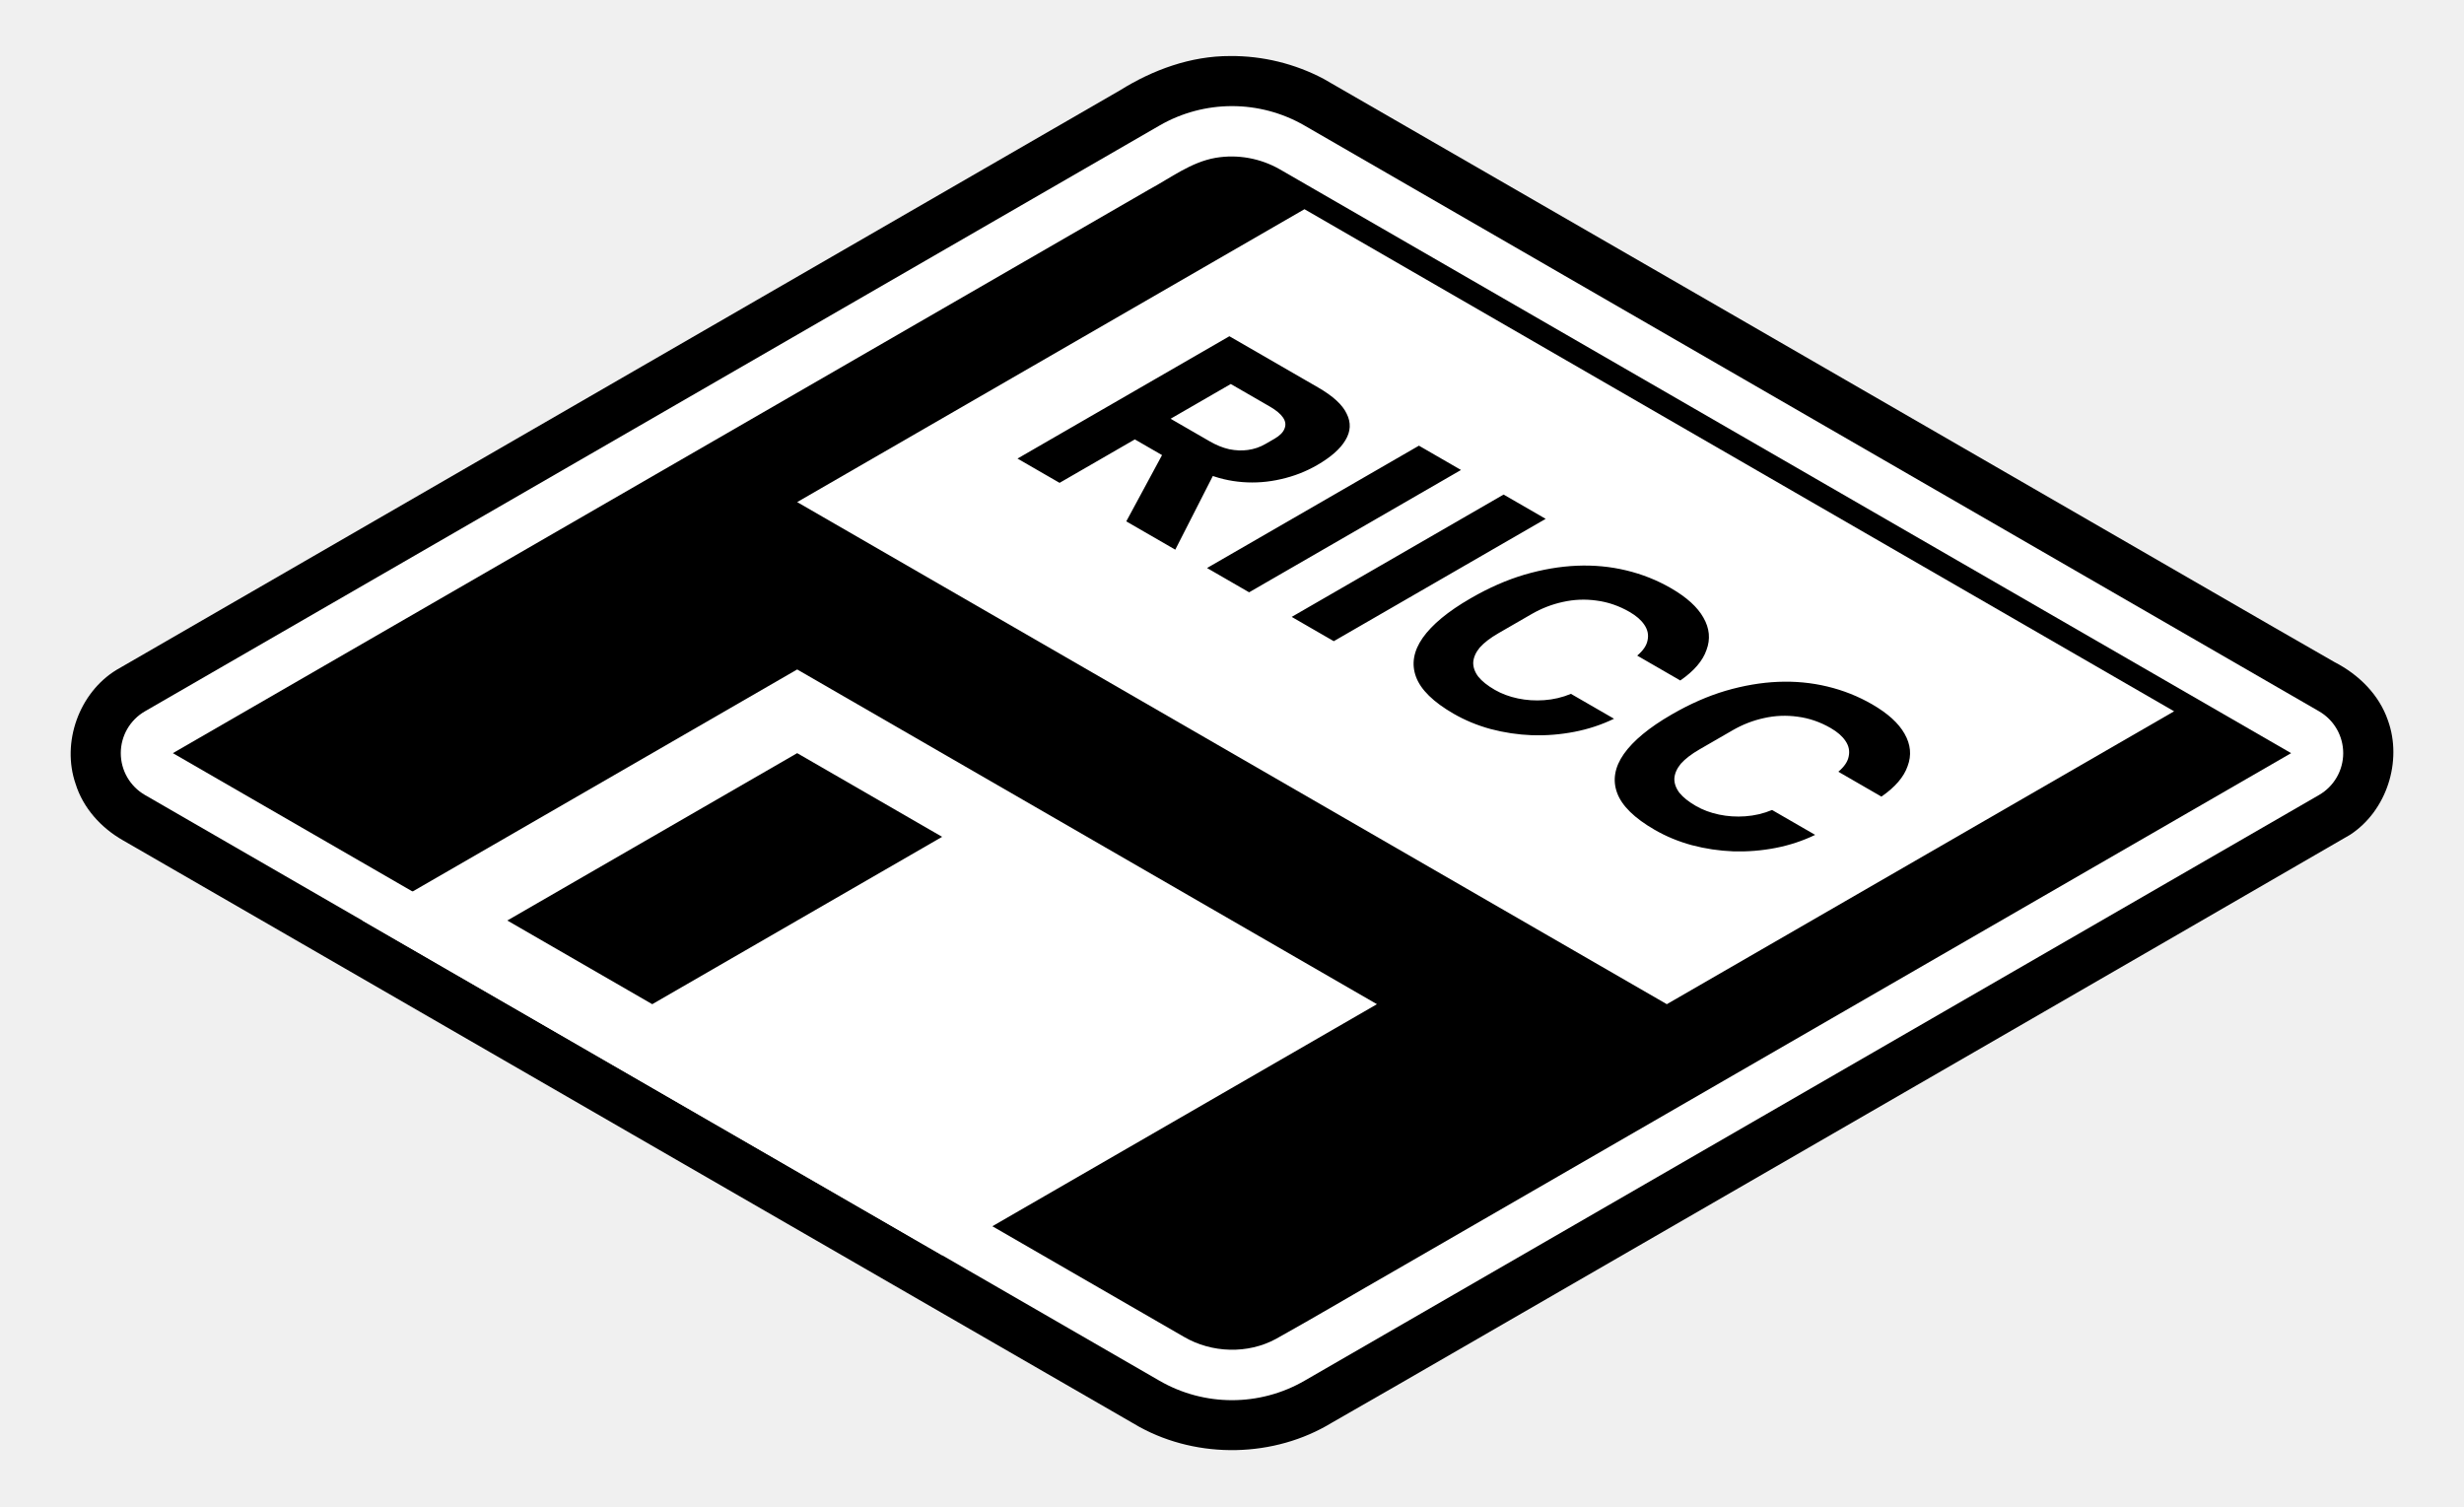
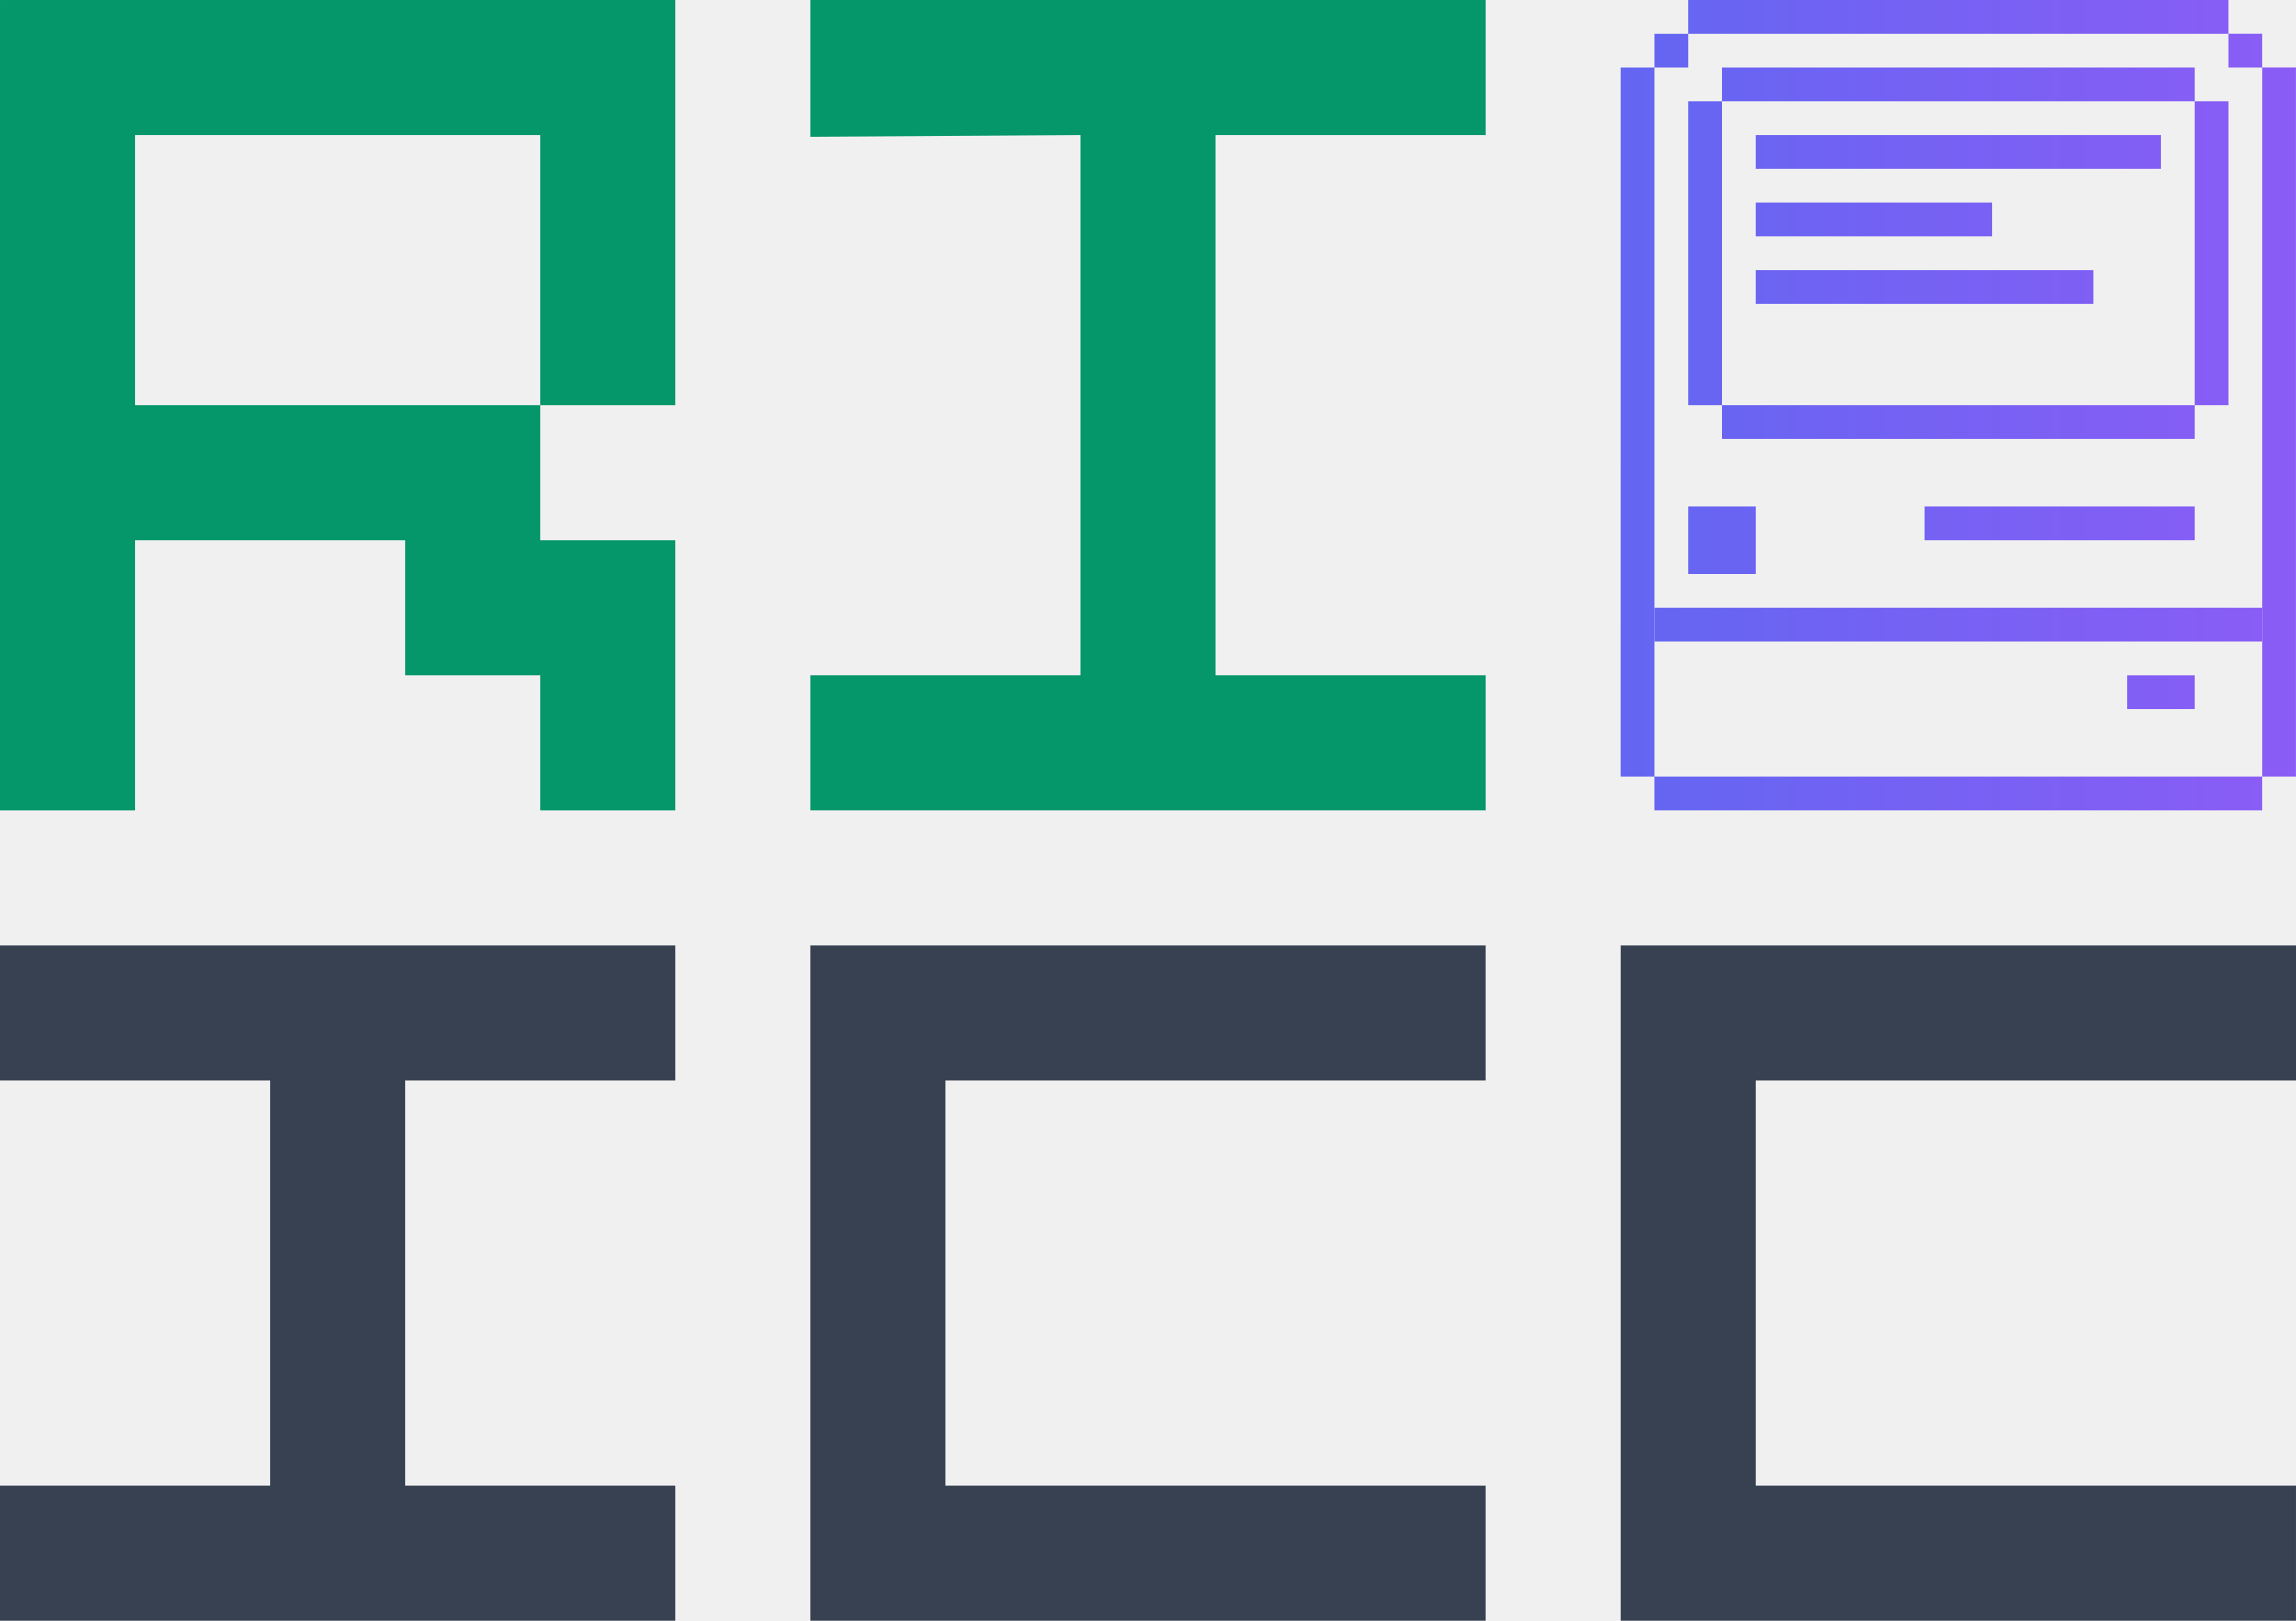
- <svg xmlns="http://www.w3.org/2000/svg" version="1.1" id="svg1" width="294.449" height="180" viewBox="0 0 294.449 180">
-   <defs id="defs1" />
-   <g id="layer2" transform="translate(0,5)">
-     <rect style="display:inline;fill:none;stroke-width:10.933;stroke-linecap:round;stroke-linejoin:round" id="rect6" width="294.449" height="180" x="0" y="-5" />
-     <path id="path3" style="font-variation-settings:'wdth' 85;display:inline;fill:#000000;fill-opacity:1;stroke-width:0;stroke-linecap:square" d="m 207.621,36.697 c -4.684,-0.016 -9.239,1.645 -13.165,4.099 -39.971,23.087 -79.95,46.161 -119.916,69.257 -4.473,2.734 -6.597,8.682 -4.88,13.632 0.9,2.884 3.042,5.24 5.641,6.723 40.503,23.369 80.986,46.768 121.5,70.117 7.046,3.854 16.104,3.671 22.97,-0.508 10.561,-6.037 21.073,-12.159 31.617,-18.227 30.03,-17.344 60.076,-34.661 90.083,-52.043 4.357,-2.851 6.27,-8.783 4.508,-13.663 -1.049,-3.074 -3.498,-5.481 -6.348,-6.945 C 329.854,103.542 320.115,97.877 310.352,92.255 279.834,74.64 249.325,57.012 218.792,39.421 215.369,37.612 211.494,36.66 207.621,36.697 Z" transform="translate(-60.62178,-35)" />
-     <path style="font-variation-settings:'wdth' 85;display:inline;fill:#ffffff;fill-opacity:1;stroke-width:0;stroke-linecap:square" d="M 77.942,115 199.186,45 a 17.321,17.321 7.1619727e-7 0 1 17.32,0 L 337.75,115 a 5.774,5.774 90 0 1 0,10 l -121.244,70 a 17.321,17.321 180 0 1 -17.321,0 L 77.942,125 a 5.774,5.774 90 0 1 0,-10 z" id="path17" transform="translate(-60.62178,-35)" />
-     <path id="path8" style="font-variation-settings:'wdth' 85;display:inline;fill:#000000;fill-opacity:1;stroke-width:0;stroke-linecap:square" d="m 205.887,48.861 c -2.945,0.512 -5.356,2.392 -7.932,3.776 C 159.063,75.091 120.171,97.546 81.279,120 c 40.279,23.251 80.551,46.515 120.835,69.758 3.317,1.935 7.62,2.075 11.004,0.229 4.753,-2.647 9.432,-5.431 14.156,-8.131 C 262.987,161.237 298.7,140.618 334.412,120 294.137,96.752 253.868,73.49 213.588,50.25 c -2.322,-1.335 -5.058,-1.839 -7.702,-1.389 z" transform="translate(-60.62178,-35)" />
-     <path style="font-variation-settings:'wdth' 85;display:inline;fill:#ffffff;fill-opacity:1;stroke:none;stroke-width:0;stroke-linecap:butt;stroke-dasharray:none;stroke-opacity:1" d="m 216.506,55 -60.622,35 L 259.808,150 320.429,115 Z" id="path12" transform="translate(-60.62178,-35)" />
-     <path style="font-variation-settings:'wdth' 85;display:inline;fill:#ffffff;fill-opacity:1;stroke:none;stroke-width:0;stroke-linecap:butt;stroke-dasharray:none;stroke-opacity:1" d="m 103.923,140 51.962,-30 69.282,40 -51.962,30 z" id="path13" transform="translate(-60.62178,-35)" />
-     <path style="font-variation-settings:'wdth' 85;display:inline;fill:#000000;fill-opacity:1;stroke:none;stroke-width:0;stroke-linecap:butt;stroke-dasharray:none;stroke-opacity:1" d="m 155.885,120 17.321,10 -34.641,20 -17.32,-10 z" id="path14" transform="translate(-60.62178,-35)" />
-     <path d="m 182.213,84.799 25.321,-14.619 10.607,6.124 c 1.778,1.027 2.914,2.07 3.407,3.13 0.537,1.059 0.488,2.113 -0.146,3.164 -0.611,1.037 -1.739,2.031 -3.383,2.98 -1.343,0.775 -2.782,1.335 -4.317,1.678 -1.515,0.355 -3.047,0.473 -4.598,0.354 -1.55,-0.12 -3.021,-0.474 -4.412,-1.063 l 1.21,-0.344 -4.834,9.482 -5.856,-3.381 4.275,-7.92 -3.679,-2.124 4.272,-2.467 5.12,2.956 c 0.777,0.448 1.546,0.759 2.309,0.932 0.786,0.16 1.532,0.189 2.238,0.089 0.749,-0.102 1.448,-0.34 2.096,-0.715 l 1.077,-0.622 c 0.648,-0.374 1.051,-0.784 1.207,-1.228 0.177,-0.433 0.116,-0.869 -0.184,-1.31 -0.3,-0.44 -0.818,-0.873 -1.553,-1.298 l -5.518,-3.186 1.8,-0.084 -21.431,12.373 z m 22.651,13.078 25.321,-14.619 5.028,2.903 -25.321,14.619 z m 10.117,5.841 25.321,-14.619 5.028,2.903 -25.321,14.619 z m 19.335,11.564 c -2.412,-1.392 -3.904,-2.856 -4.476,-4.389 -0.573,-1.534 -0.307,-3.092 0.798,-4.673 1.128,-1.595 3.023,-3.161 5.686,-4.699 l 0.104,-0.06 c 2.13,-1.23 4.25,-2.159 6.359,-2.786 2.152,-0.629 4.243,-0.986 6.271,-1.072 2.028,-0.086 3.995,0.101 5.9,0.559 1.905,0.458 3.685,1.165 5.34,2.121 1.88,1.086 3.176,2.261 3.886,3.527 0.731,1.277 0.852,2.564 0.365,3.86 -0.444,1.295 -1.487,2.51 -3.13,3.648 l -5.15,-2.974 c 0.716,-0.602 1.13,-1.219 1.242,-1.85 0.135,-0.644 0.005,-1.254 -0.389,-1.829 -0.373,-0.563 -0.959,-1.075 -1.756,-1.535 -1.267,-0.732 -2.586,-1.186 -3.957,-1.362 -1.347,-0.19 -2.689,-0.135 -4.024,0.164 -1.312,0.285 -2.558,0.769 -3.739,1.451 l -3.96,2.286 c -0.973,0.561 -1.718,1.134 -2.237,1.716 -0.475,0.581 -0.734,1.167 -0.776,1.758 -0.019,0.577 0.18,1.147 0.597,1.708 0.44,0.548 1.1,1.076 1.979,1.583 0.818,0.472 1.736,0.815 2.755,1.029 1.019,0.214 2.065,0.283 3.137,0.207 1.116,-0.078 2.185,-0.329 3.208,-0.755 l 5.15,2.974 c -1.489,0.718 -3.065,1.239 -4.728,1.562 -1.663,0.323 -3.35,0.459 -5.06,0.408 -1.687,-0.065 -3.343,-0.312 -4.968,-0.743 -1.582,-0.432 -3.057,-1.043 -4.427,-1.834 z m 24.035,13.877 c -2.412,-1.392 -3.904,-2.856 -4.476,-4.389 -0.573,-1.534 -0.307,-3.092 0.798,-4.673 1.128,-1.595 3.023,-3.161 5.686,-4.699 l 0.104,-0.06 c 2.13,-1.23 4.25,-2.159 6.359,-2.786 2.152,-0.629 4.243,-0.986 6.271,-1.072 2.028,-0.086 3.995,0.101 5.9,0.559 1.905,0.458 3.685,1.165 5.34,2.121 1.88,1.086 3.176,2.261 3.886,3.527 0.731,1.277 0.852,2.564 0.365,3.86 -0.444,1.295 -1.487,2.51 -3.13,3.648 l -5.15,-2.974 c 0.716,-0.602 1.13,-1.219 1.242,-1.85 0.135,-0.644 0.005,-1.254 -0.389,-1.829 -0.373,-0.563 -0.959,-1.075 -1.756,-1.535 -1.267,-0.732 -2.586,-1.186 -3.957,-1.362 -1.347,-0.19 -2.689,-0.135 -4.024,0.164 -1.312,0.285 -2.558,0.769 -3.739,1.451 l -3.96,2.286 c -0.973,0.561 -1.718,1.134 -2.237,1.716 -0.475,0.581 -0.734,1.167 -0.776,1.758 -0.019,0.577 0.18,1.147 0.597,1.708 0.44,0.548 1.1,1.076 1.979,1.583 0.818,0.472 1.736,0.815 2.755,1.029 1.019,0.214 2.065,0.283 3.137,0.207 1.116,-0.078 2.185,-0.329 3.208,-0.755 l 5.15,2.974 c -1.489,0.718 -3.065,1.239 -4.728,1.562 -1.663,0.323 -3.35,0.459 -5.06,0.408 -1.687,-0.065 -3.343,-0.312 -4.968,-0.743 -1.582,-0.432 -3.057,-1.043 -4.427,-1.834 z" id="text1" style="font-weight:bold;font-size:64px;line-height:1;font-family:'Hubot Sans';-inkscape-font-specification:'Hubot Sans Bold';letter-spacing:0px;word-spacing:0px;display:inline;stroke-width:0" aria-label="RIICC" transform="translate(-60.62178,-35)" />
+ <svg xmlns="http://www.w3.org/2000/svg" xmlns:xlink="http://www.w3.org/1999/xlink" width="71.967mm" height="50.8mm" viewBox="0 0 71.967 50.8" version="1.1" id="svg1">
+   <defs id="defs1">
+     <linearGradient id="swatch10">
+       <stop style="stop-color:#000000;stop-opacity:1;" offset="0" id="stop10" />
+     </linearGradient>
+     <linearGradient id="linearGradient17">
+       <stop style="stop-color:#6366f1;stop-opacity:1;" offset="0" id="stop17" />
+       <stop style="stop-color:#8b5cf6;stop-opacity:1;" offset="1" id="stop18" />
+     </linearGradient>
+     <linearGradient xlink:href="#linearGradient17" id="linearGradient18" x1="50.8" y1="12.727" x2="71.967" y2="12.727" gradientUnits="userSpaceOnUse" />
+     <linearGradient xlink:href="#linearGradient17" id="linearGradient1" gradientUnits="userSpaceOnUse" x1="50.8" y1="12.727" x2="71.967" y2="12.727" />
+     <linearGradient xlink:href="#linearGradient17" id="linearGradient2" gradientUnits="userSpaceOnUse" x1="50.8" y1="12.727" x2="71.967" y2="12.727" />
+     <linearGradient xlink:href="#linearGradient17" id="linearGradient3" gradientUnits="userSpaceOnUse" x1="50.8" y1="12.727" x2="71.967" y2="12.727" />
+     <linearGradient xlink:href="#linearGradient17" id="linearGradient4" gradientUnits="userSpaceOnUse" x1="50.8" y1="12.727" x2="71.967" y2="12.727" />
+     <linearGradient xlink:href="#linearGradient17" id="linearGradient5" gradientUnits="userSpaceOnUse" x1="50.8" y1="12.727" x2="71.967" y2="12.727" />
+     <linearGradient xlink:href="#linearGradient17" id="linearGradient6" gradientUnits="userSpaceOnUse" x1="50.8" y1="12.727" x2="71.967" y2="12.727" />
+     <linearGradient xlink:href="#linearGradient17" id="linearGradient7" gradientUnits="userSpaceOnUse" x1="50.8" y1="12.727" x2="71.967" y2="12.727" />
+     <linearGradient xlink:href="#linearGradient17" id="linearGradient8" gradientUnits="userSpaceOnUse" x1="50.8" y1="12.727" x2="71.967" y2="12.727" />
+     <linearGradient xlink:href="#linearGradient17" id="linearGradient9" gradientUnits="userSpaceOnUse" x1="50.8" y1="12.727" x2="71.967" y2="12.727" />
+   </defs>
+   <g id="layer2" transform="translate(-5.291667,-5.291666)" style="fill-opacity:1;fill:#374151">
+     <path style="stroke-width:0.265;fill-opacity:1;fill:#374151" d="m 56.092,34.925 h 21.167 v 4.233 H 60.325 v 12.7 h 16.933 v 4.233 H 56.092" id="path8-5" />
+     <path style="stroke-width:0.265;fill-opacity:1;fill:#374151" d="M 30.692,34.925 H 51.858 V 39.158 H 34.925 v 12.7 h 16.933 v 4.233 H 30.692" id="path8" />
+     <path style="stroke-width:0.265;fill-opacity:1;fill:#374151" d="M 5.292,34.925 H 26.458 v 4.233 h -8.467 v 12.7 h 8.467 v 4.233 H 5.292 V 51.858 h 8.467 v -12.7 H 5.292" id="path7" />
+   </g>
+   <g id="layer1" transform="translate(-5.291667,-5.291666)">
+     <path style="fill:#059669;stroke-width:0.265" d="m 30.692,5.292 21.167,-1e-7 V 9.525 H 43.392 V 26.458 h 8.467 v 4.233 H 30.692 v -4.233 h 8.467 V 9.525 l -8.467,0.055" id="path6" />
+     <path style="fill:#059669;stroke-width:0.265" d="M 5.292,5.292 H 26.458 V 17.992 H 22.225 V 9.525 H 9.525 V 17.992 H 22.225 v 4.233 h 4.233 v 8.467 H 22.225 V 26.458 H 17.992 V 22.225 H 9.525 v 8.467 H 5.292 Z" id="path5" />
+   </g>
+   <g id="g1" style="display:inline;fill:url(#linearGradient18);fill-opacity:1;fill-rule:evenodd;stroke:#5b21b6;stroke-width:0;stroke-dasharray:none" transform="translate(0,-0.0273999)">
+     <path style="display:inline;fill:url(#linearGradient1);fill-opacity:1;fill-rule:evenodd;stroke:#5b21b6;stroke-width:0;stroke-dasharray:none" d="m 50.8,2.144 h 1.058 V 24.369 h 19.05 V 2.144 H 69.85 V 1.086 H 52.917 V 2.144 H 51.858 V 1.086 h 1.058 V 0.027 h 16.933 v 1.058 h 1.058 v 1.058 h 1.058 V 24.369 l -1.058,-2e-6 v 1.058 h -19.05 v -1.058 h -1.058" id="path1" />
+     <path style="display:inline;fill:url(#linearGradient2);fill-opacity:1;fill-rule:evenodd;stroke:#5b21b6;stroke-width:0;stroke-dasharray:none" d="m 52.917,3.202 h 1.058 v -1.058 h 14.817 v 1.058 h 1.058 l 10e-7,9.525 h -1.058 v 1.058 H 53.975 V 12.727 H 52.917 V 3.202 h 1.058 l -1e-6,9.525 H 68.792 V 3.202" id="path2" />
+     <rect style="display:inline;fill:url(#linearGradient3);fill-opacity:1;fill-rule:evenodd;stroke:#5b21b6;stroke-width:0;stroke-dasharray:none" id="rect2" width="19.05" height="1.058" x="51.858" y="19.077" />
+     <rect style="display:inline;fill:url(#linearGradient4);fill-opacity:1;fill-rule:evenodd;stroke:#5b21b6;stroke-width:0;stroke-dasharray:none" id="rect3" width="8.467" height="1.058" x="60.325" y="15.902" />
+     <rect style="display:inline;fill:url(#linearGradient5);fill-opacity:1;fill-rule:evenodd;stroke:#5b21b6;stroke-width:0;stroke-dasharray:none" id="rect4" width="2.117" height="2.117" x="52.917" y="15.902" />
+     <rect style="display:inline;fill:url(#linearGradient6);fill-opacity:1;fill-rule:evenodd;stroke:#5b21b6;stroke-width:0;stroke-dasharray:none" id="rect5" width="2.117" height="1.057" x="66.675" y="21.195" />
+     <rect style="display:inline;fill:url(#linearGradient7);fill-opacity:1;fill-rule:evenodd;stroke:#5b21b6;stroke-width:0;stroke-dasharray:none" id="rect8" width="12.7" height="1.058" x="55.033" y="4.261" />
+     <rect style="display:inline;fill:url(#linearGradient8);fill-opacity:1;fill-rule:evenodd;stroke:#5b21b6;stroke-width:0;stroke-dasharray:none" id="rect9" width="7.408" height="1.058" x="55.033" y="6.377" />
+     <rect style="display:inline;fill:url(#linearGradient9);fill-opacity:1;fill-rule:evenodd;stroke:#5b21b6;stroke-width:0;stroke-dasharray:none" id="rect10" width="10.583" height="1.058" x="55.033" y="8.494" />
  </g>
</svg>
